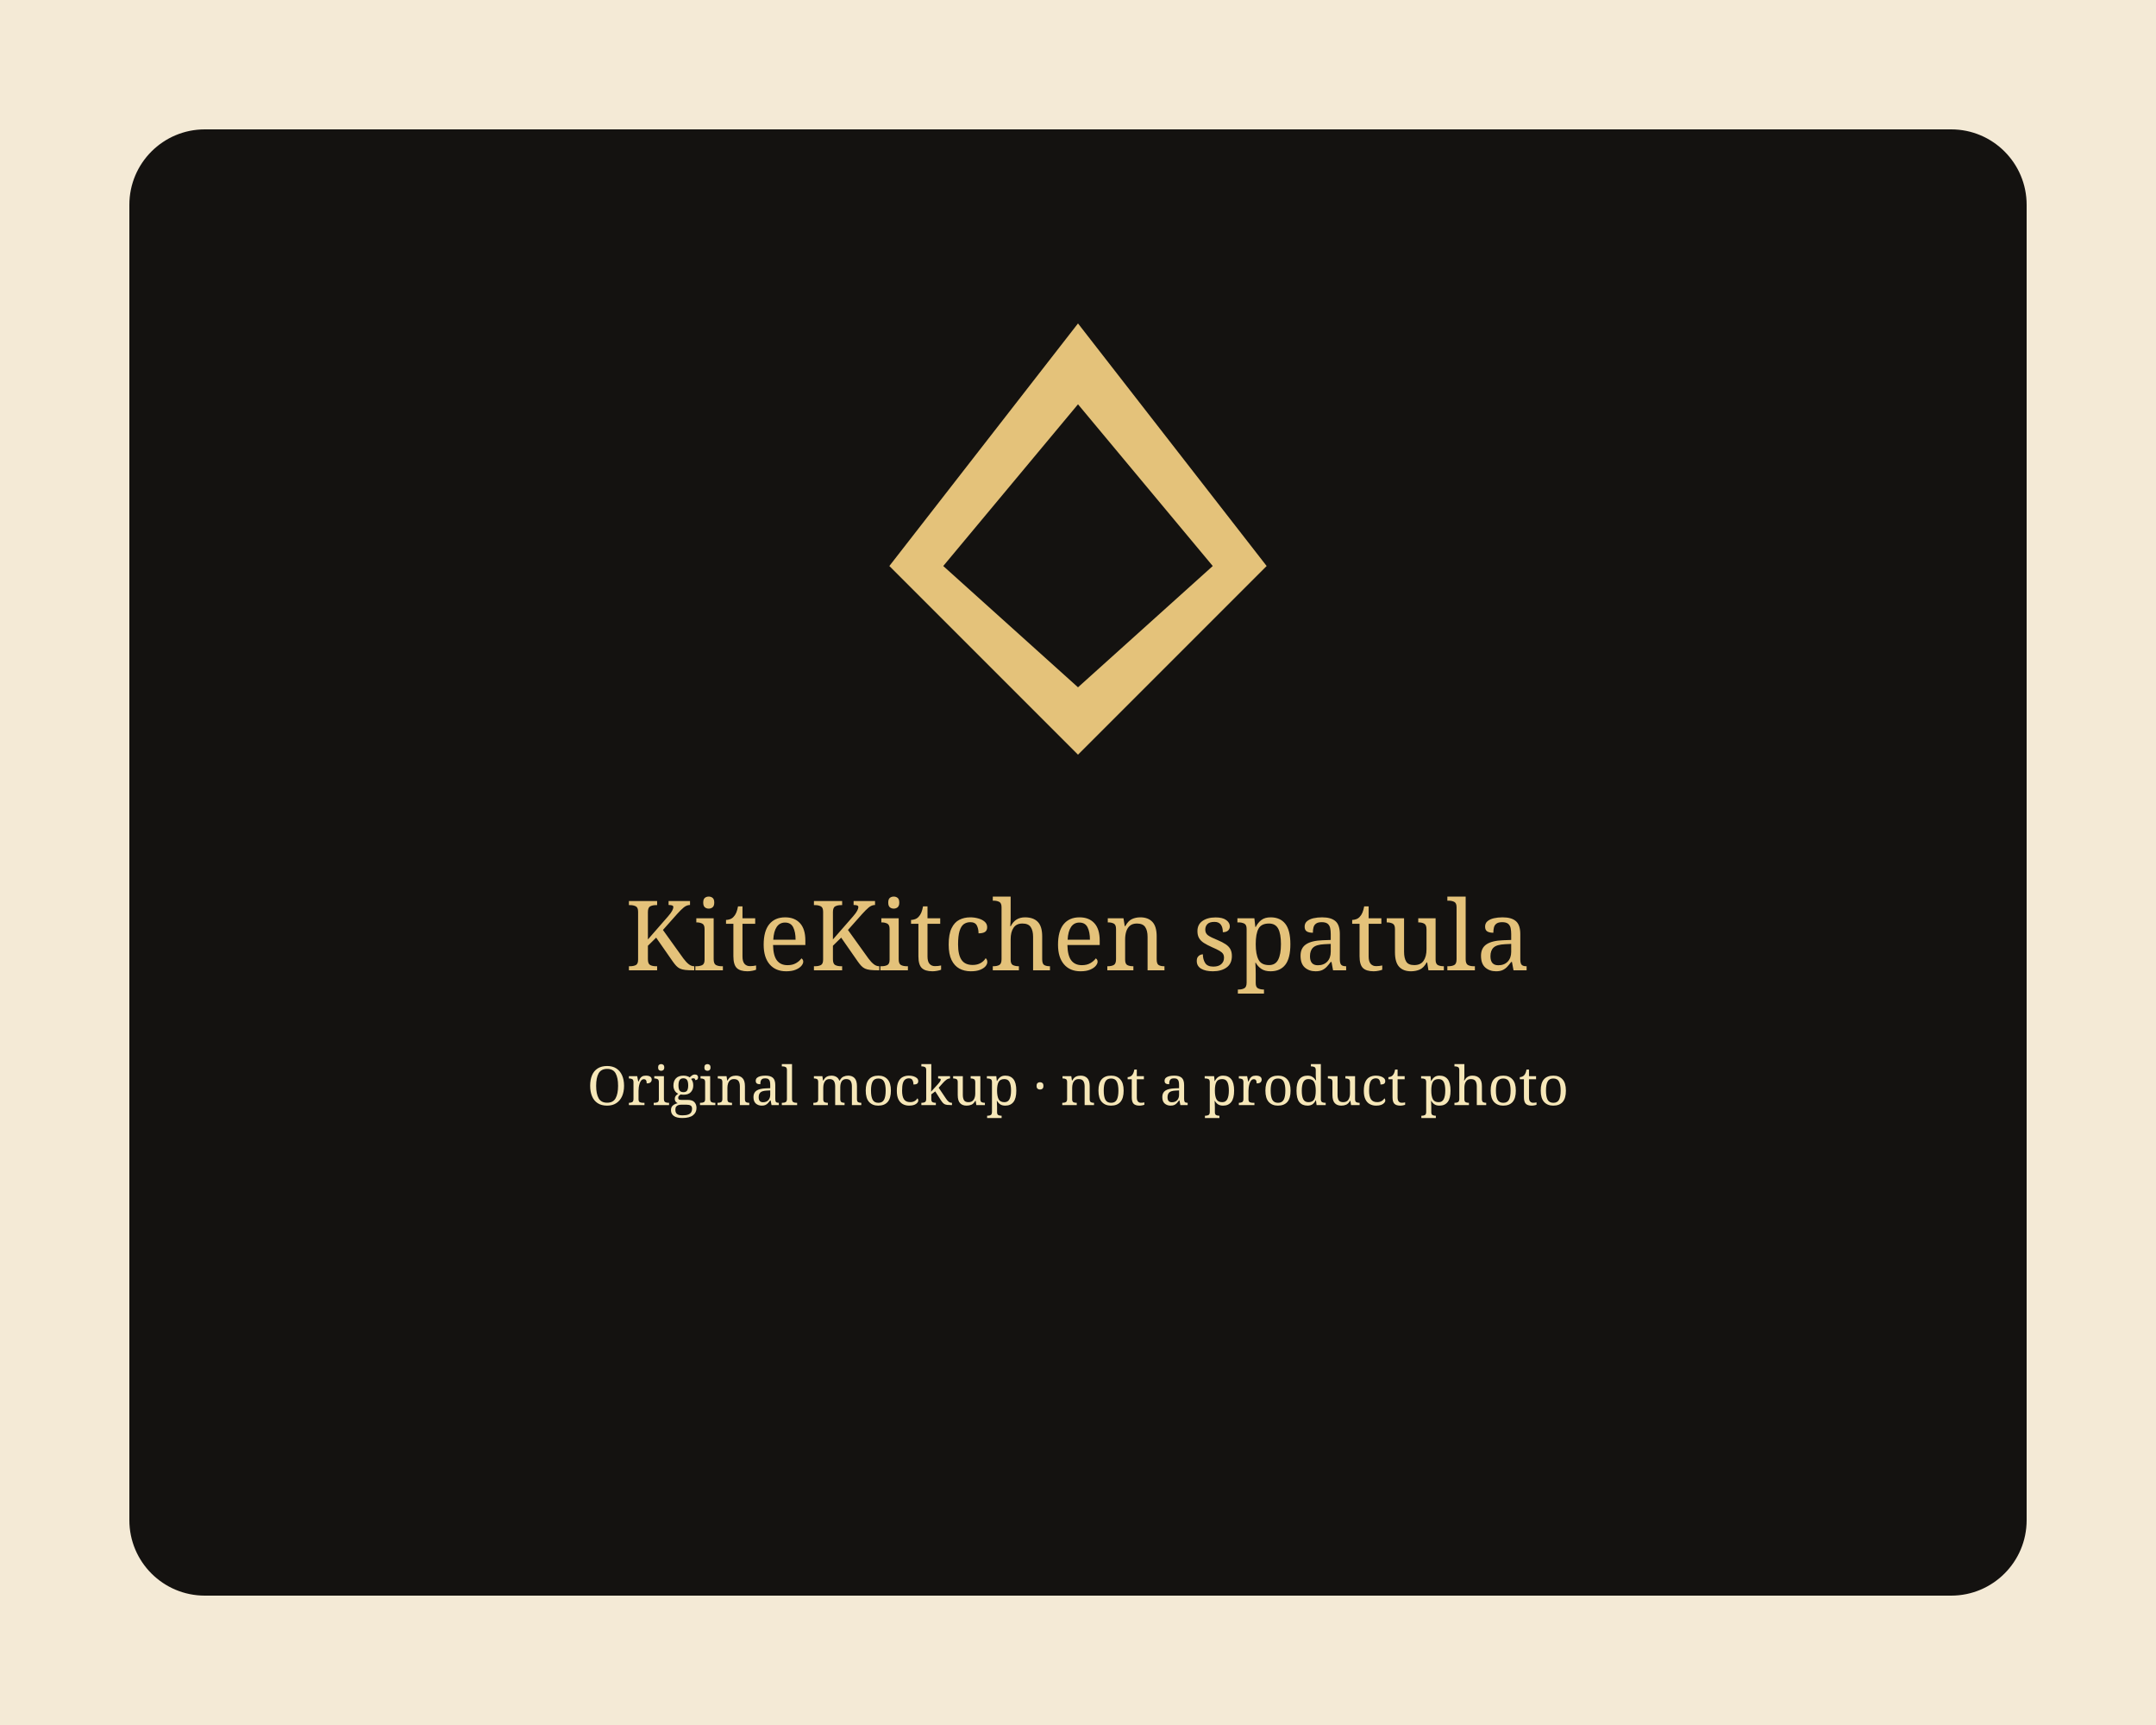
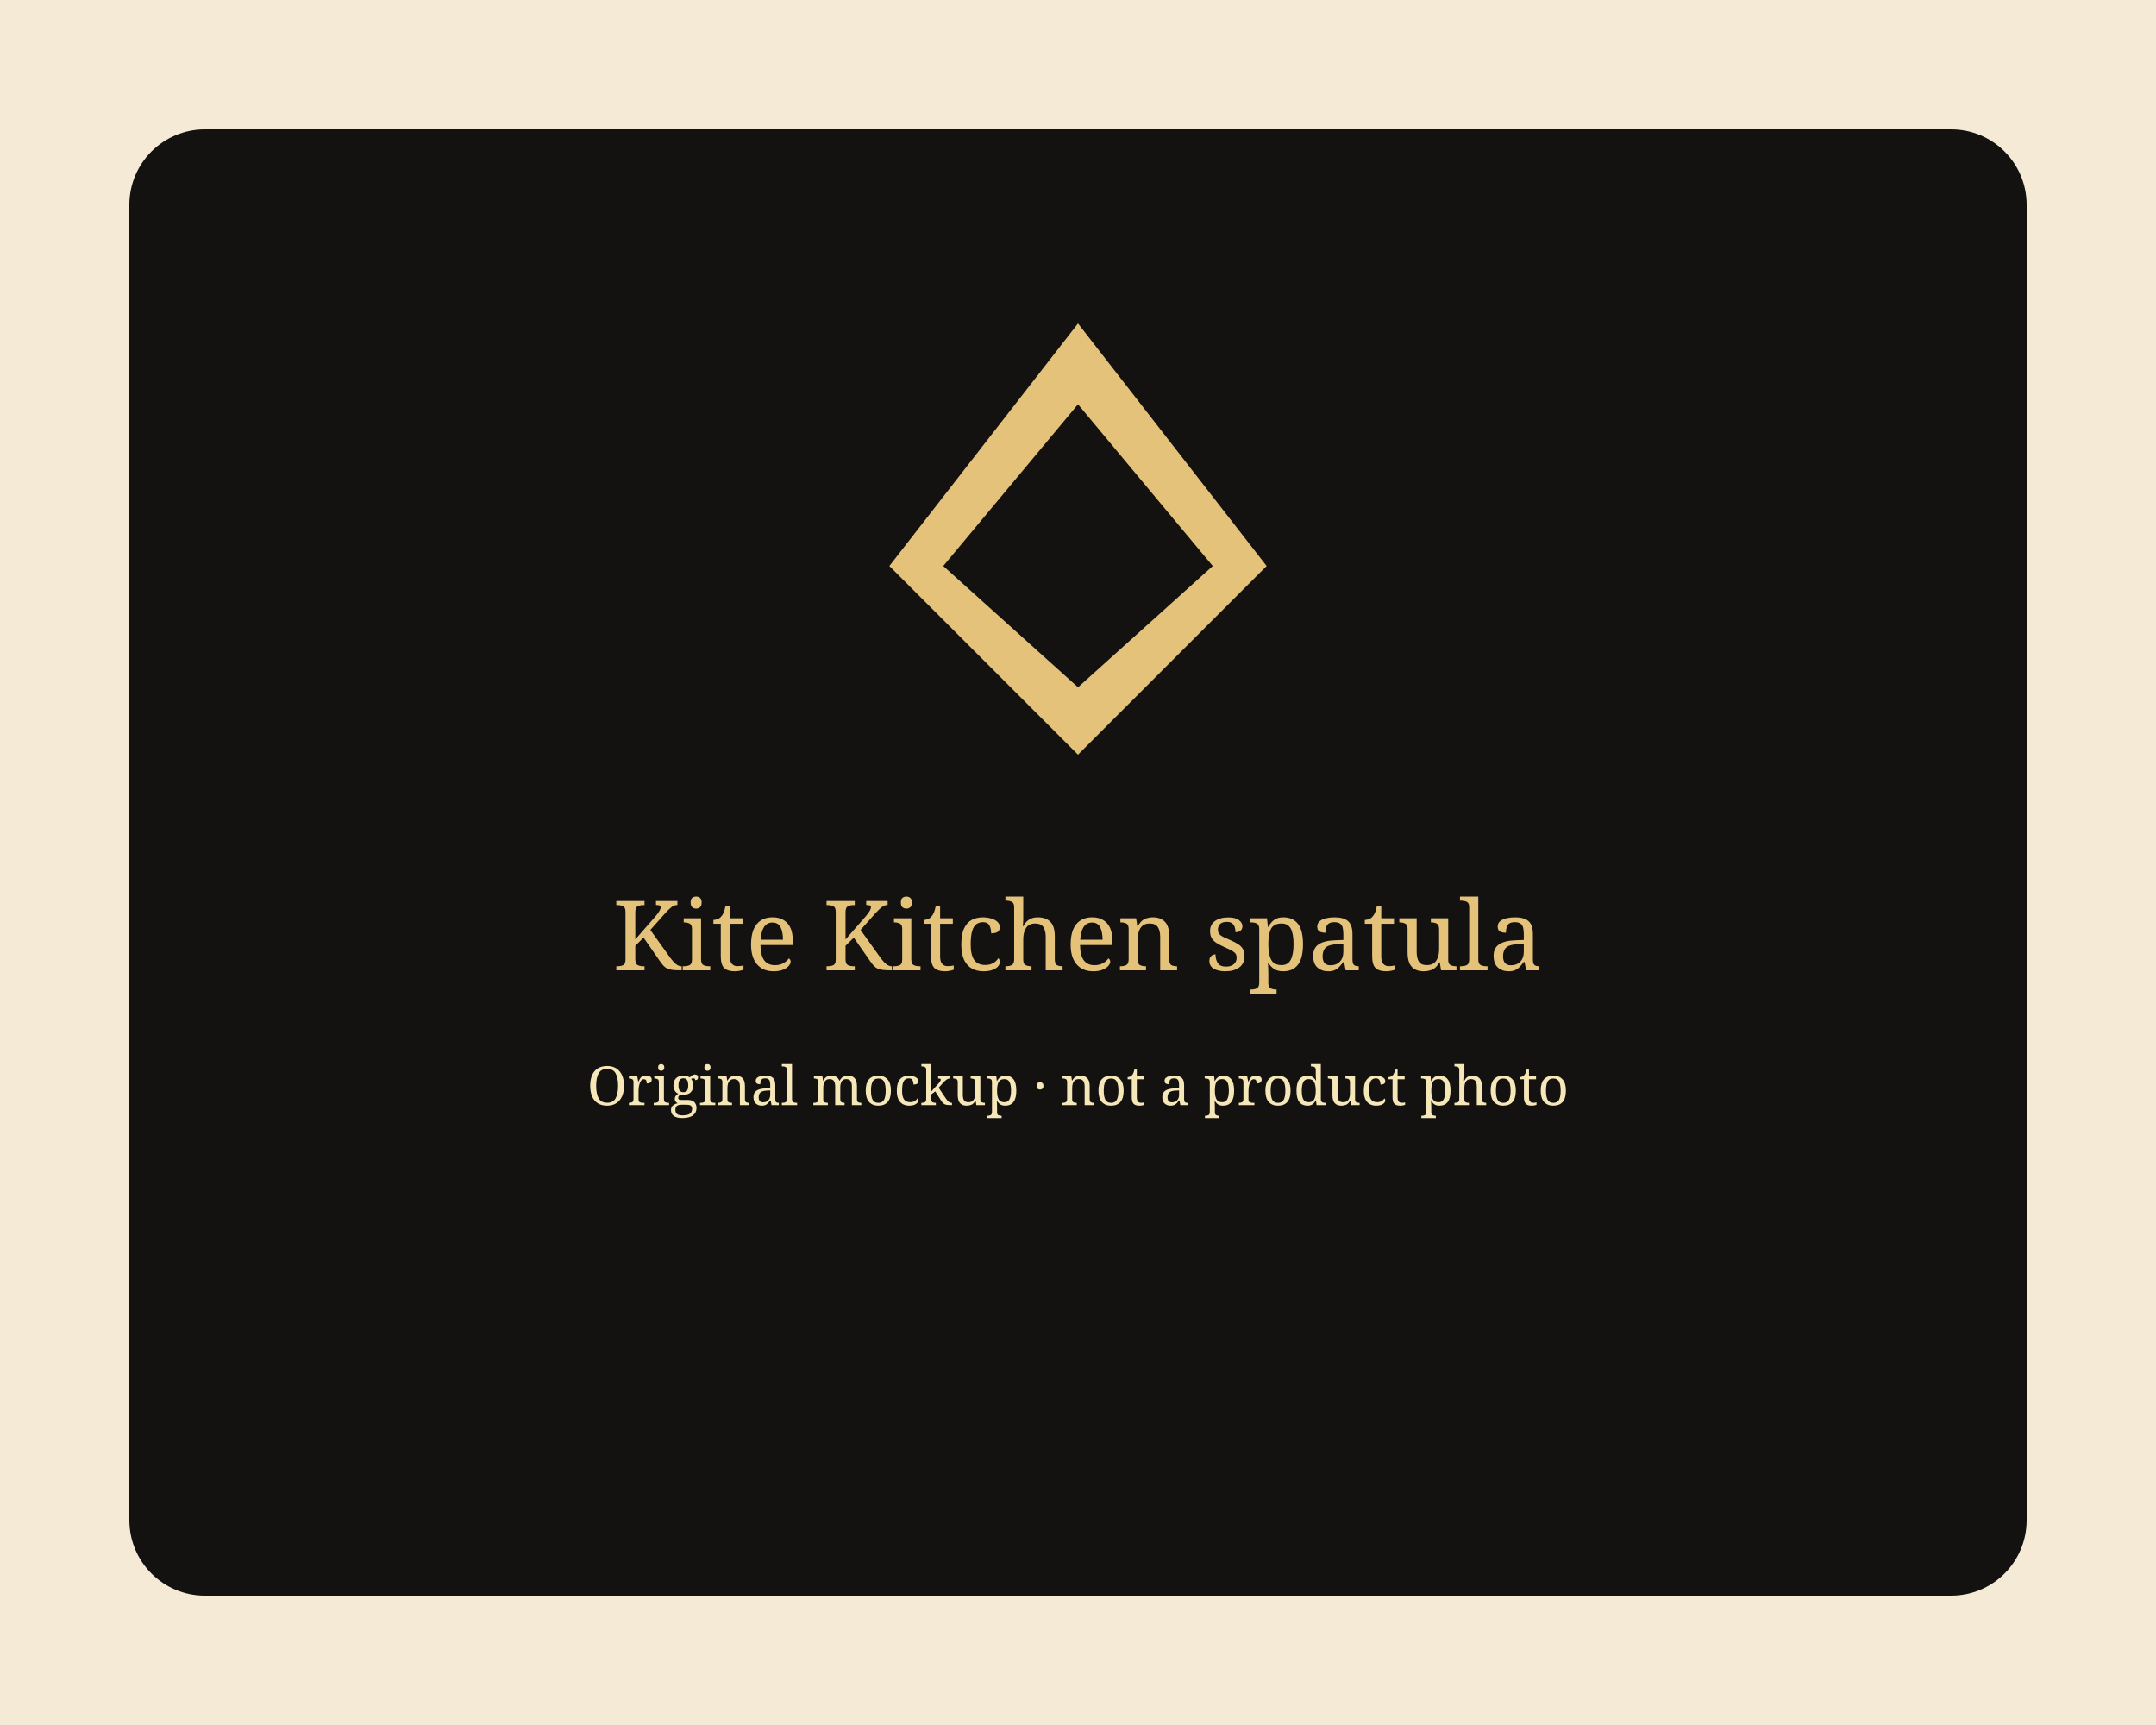
<svg xmlns="http://www.w3.org/2000/svg" viewBox="0 0 800 640" role="img">
  <rect width="800" height="640" fill="#f4ead6" />
  <rect x="48" y="48" width="704" height="544" rx="28" fill="#141210" />
  <path d="M400 120 L470 210 L400 280 L330 210 Z" fill="#e4c27a" />
  <path d="M400 150 L450 210 L400 255 L350 210 Z" fill="#141210" />
-   <text x="400" y="360" text-anchor="middle" fill="#e4c27a" font-family="Georgia, serif" font-size="36">KiteKitchen spatula</text>
+   <text x="400" y="360" text-anchor="middle" fill="#e4c27a" font-family="Georgia, serif" font-size="36">Kite Kitchen spatula</text>
  <text x="400" y="410" text-anchor="middle" fill="#f6e7b8" font-family="Georgia, serif" font-size="20">Original mockup · not a product photo</text>
</svg>
